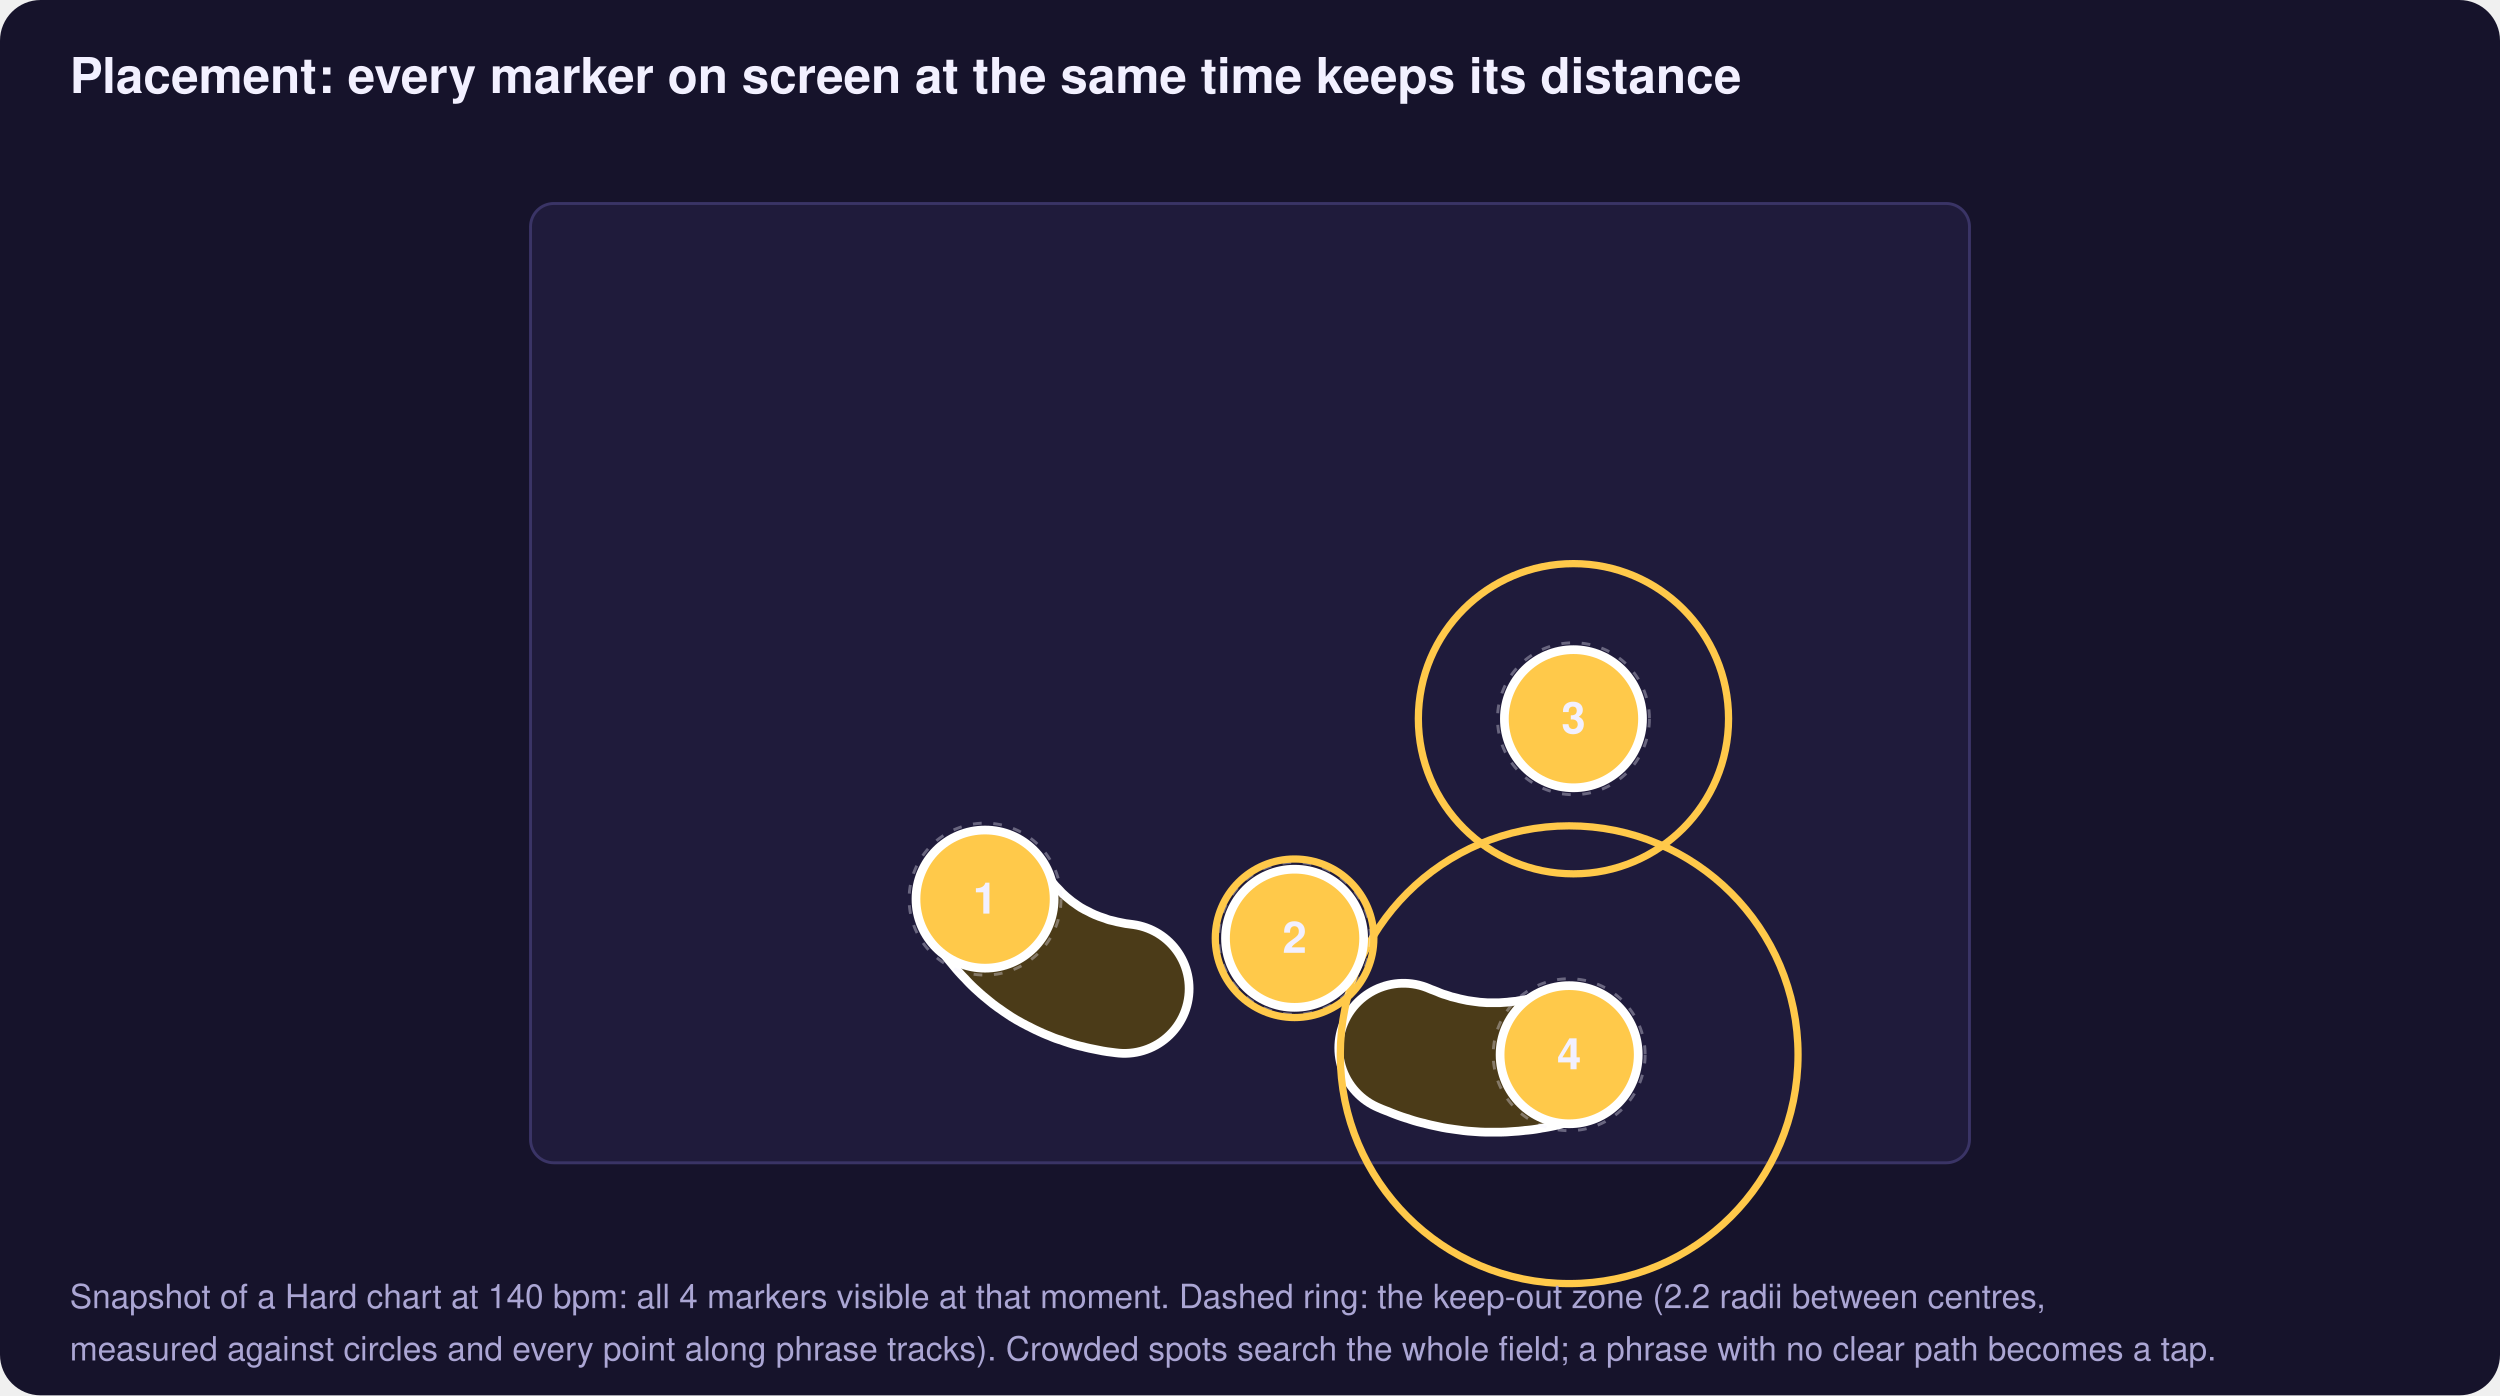
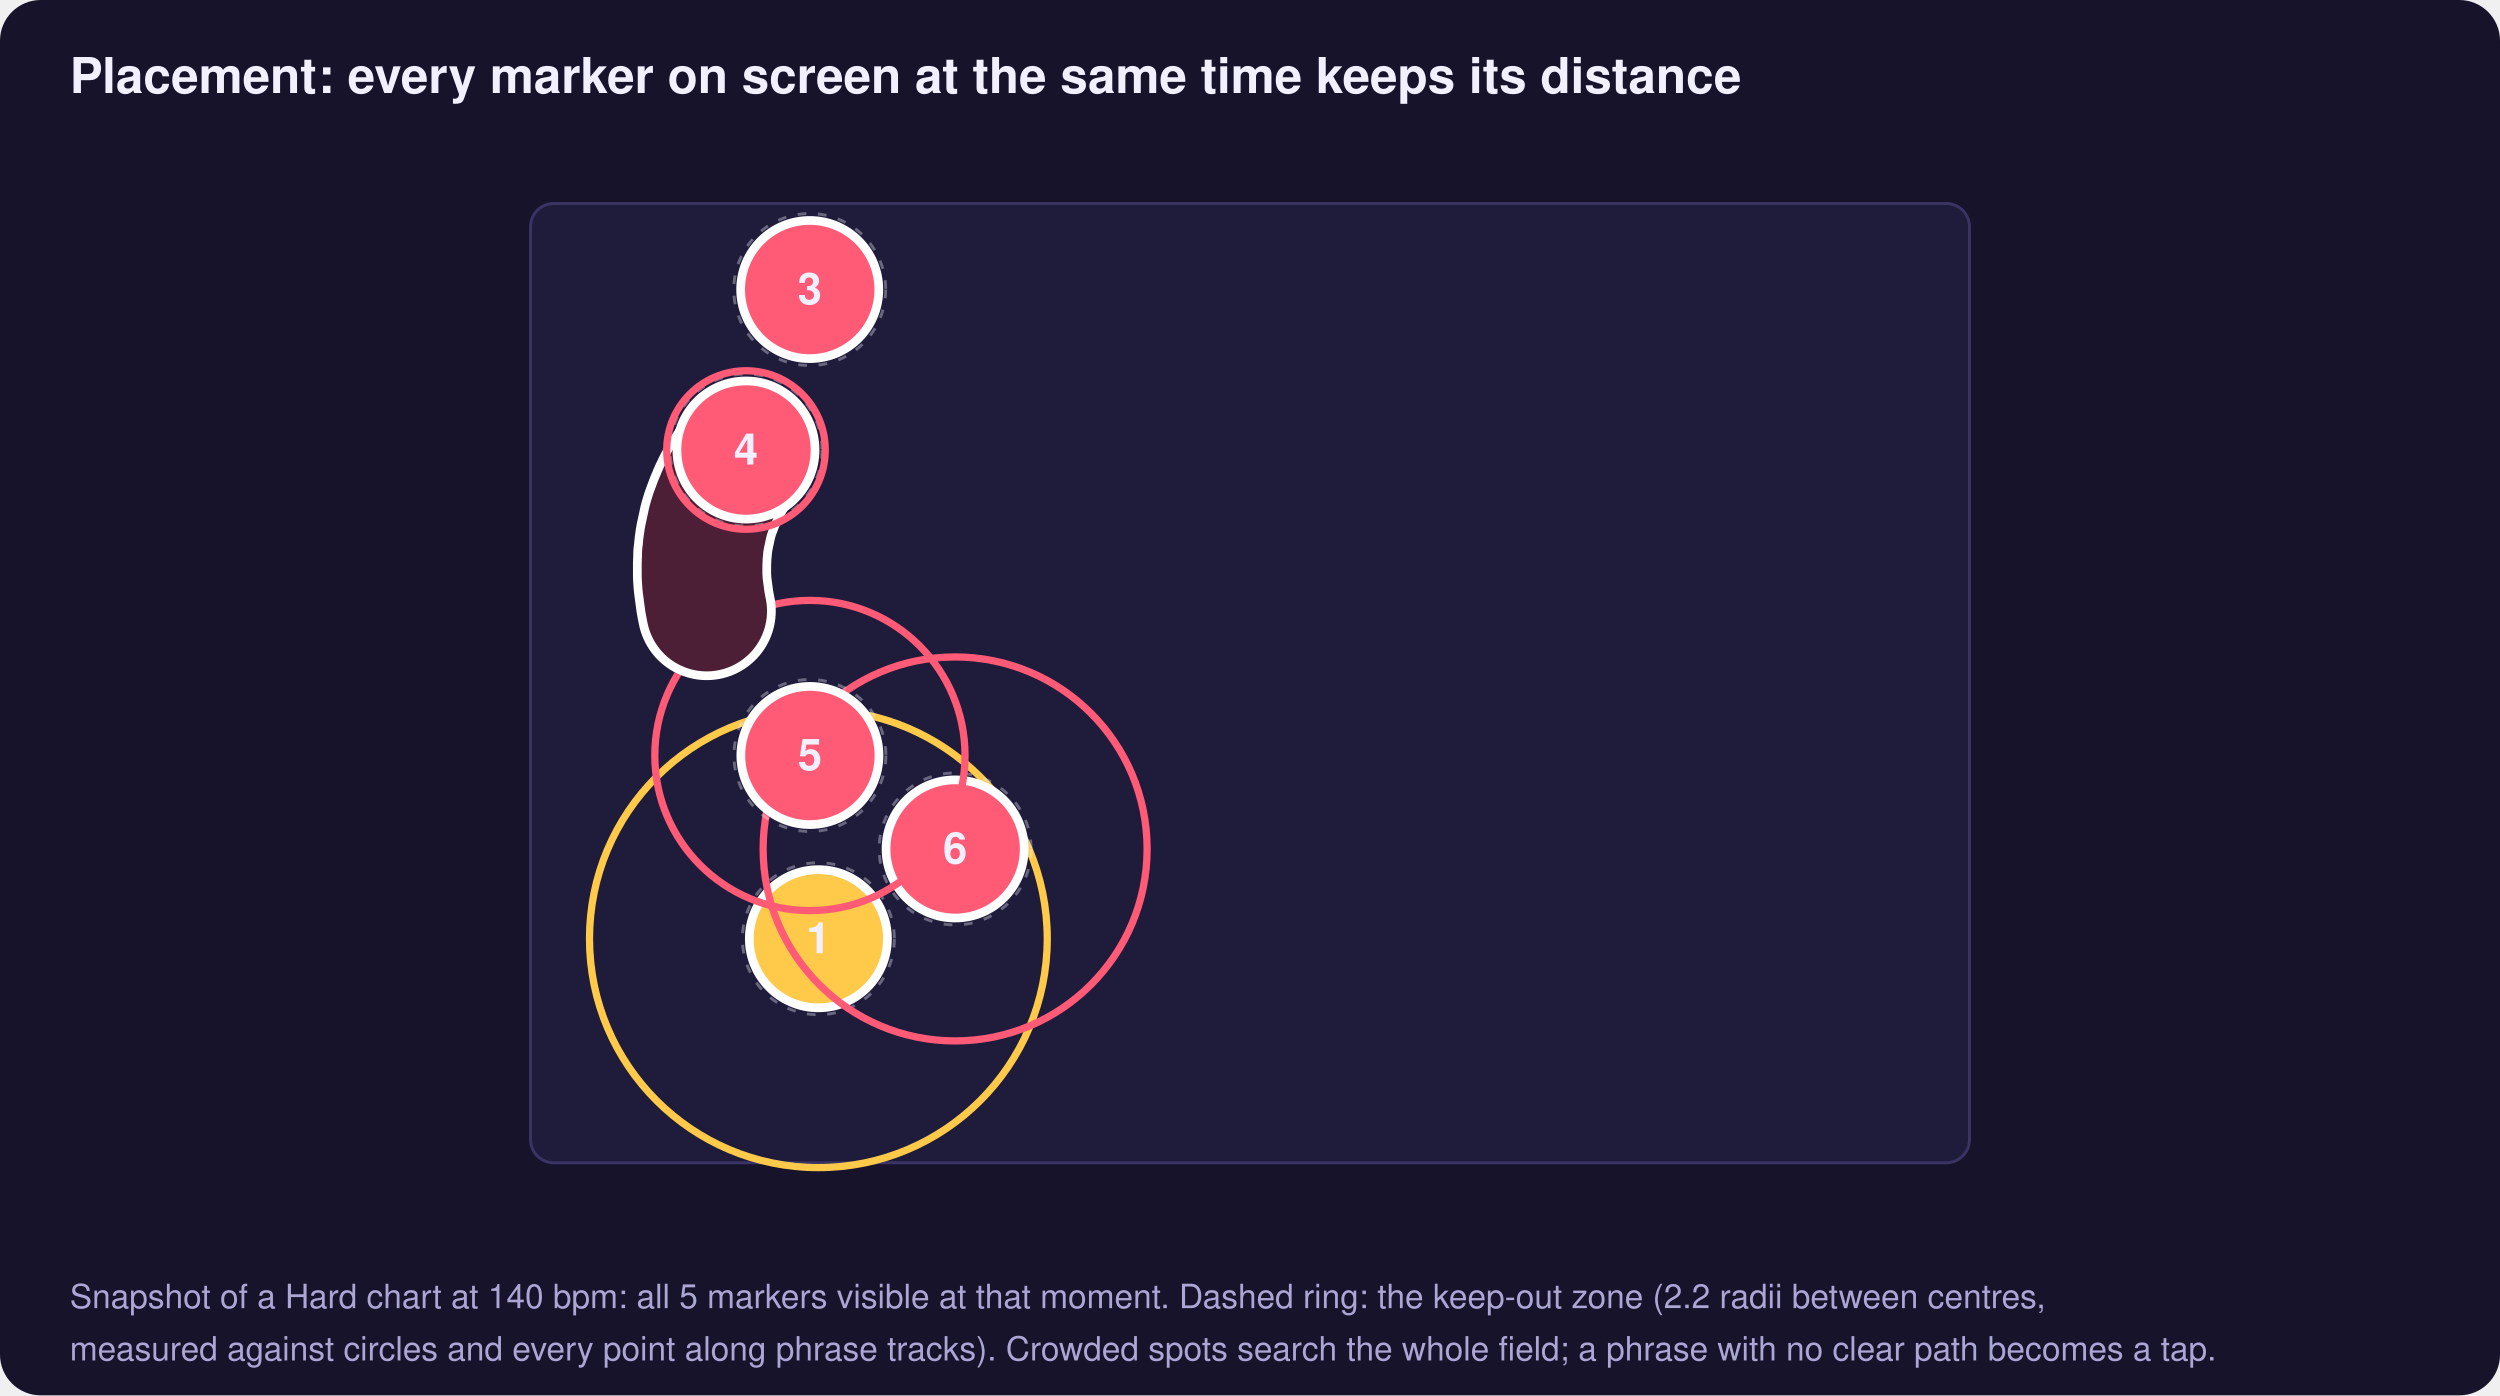
<svg xmlns="http://www.w3.org/2000/svg" viewBox="0 0 860 480" width="860" height="480">
  <rect width="860" height="480" rx="14" fill="#16132b" />
  <text x="24" y="32" font-family="Helvetica, Arial, sans-serif" font-size="17" fill="#f2f0ff" text-anchor="start" font-weight="700">Placement: every marker on screen at the same time keeps its distance</text>
  <rect x="182.5" y="70" width="495" height="330" rx="8" fill="#1f1b3b" stroke="#3a3466" />
-   <path d="M539.8 362.8 L538.3 363.3 L536.9 363.8 L535.4 364.2 L533.9 364.6 L532.5 364.9 L531.0 365.3 L529.6 365.6 L528.1 365.9 L526.7 366.1 L525.2 366.4 L523.8 366.6 L522.3 366.7 L520.9 366.9 L519.4 367.0 L518.0 367.1 L516.6 367.2 L515.1 367.2 L513.7 367.2 L512.3 367.2 L510.8 367.2 L509.4 367.1 L508.0 367.0 L506.6 366.9 L505.2 366.7 L503.7 366.5 L502.3 366.3 L500.9 366.1 L499.5 365.8 L498.1 365.5 L496.7 365.2 L495.3 364.8 L493.9 364.5 L492.5 364.1 L491.1 363.6 L489.7 363.2 L488.3 362.7 L487.0 362.2 L485.6 361.6 L484.2 361.1 L482.8 360.5" fill="none" stroke="#fff" stroke-width="47.52" stroke-linecap="round" stroke-linejoin="round" />
-   <path d="M539.8 362.8 L538.3 363.3 L536.9 363.8 L535.4 364.2 L533.9 364.6 L532.5 364.9 L531.0 365.3 L529.6 365.6 L528.1 365.9 L526.7 366.1 L525.2 366.4 L523.8 366.6 L522.3 366.7 L520.9 366.9 L519.4 367.0 L518.0 367.1 L516.6 367.2 L515.1 367.2 L513.7 367.2 L512.3 367.2 L510.8 367.2 L509.4 367.1 L508.0 367.0 L506.6 366.9 L505.2 366.7 L503.7 366.5 L502.3 366.3 L500.9 366.1 L499.5 365.8 L498.1 365.5 L496.7 365.2 L495.3 364.8 L493.9 364.5 L492.5 364.1 L491.1 363.6 L489.7 363.2 L488.3 362.7 L487.0 362.2 L485.6 361.6 L484.2 361.1 L482.8 360.5" fill="none" stroke="#4b3b18" stroke-width="41.52" stroke-linecap="round" stroke-linejoin="round" />
-   <circle cx="539.793" cy="362.82" r="26.136" fill="none" stroke="#f2f0ff" stroke-opacity="0.35" stroke-dasharray="3 4" />
-   <circle cx="539.793" cy="362.82" r="23.76" fill="#ffc94a" stroke="#fff" stroke-width="3" />
-   <text x="539.793" y="367.82" font-family="Helvetica, Arial, sans-serif" font-size="15" fill="#f2f0ff" text-anchor="middle" font-weight="700">4</text>
-   <circle cx="539.793" cy="362.82" r="78.733" fill="none" stroke="#ffc94a" stroke-width="2.5" />
-   <circle cx="541.271" cy="247.24" r="26.136" fill="none" stroke="#f2f0ff" stroke-opacity="0.35" stroke-dasharray="3 4" />
-   <circle cx="541.271" cy="247.24" r="23.76" fill="#ffc94a" stroke="#fff" stroke-width="3" />
-   <text x="541.271" y="252.24" font-family="Helvetica, Arial, sans-serif" font-size="15" fill="#f2f0ff" text-anchor="middle" font-weight="700">3</text>
-   <circle cx="541.271" cy="247.24" r="53.355" fill="none" stroke="#ffc94a" stroke-width="2.5" />
-   <circle cx="445.333" cy="322.767" r="26.136" fill="none" stroke="#f2f0ff" stroke-opacity="0.35" stroke-dasharray="3 4" />
-   <circle cx="445.333" cy="322.767" r="23.76" fill="#ffc94a" stroke="#fff" stroke-width="3" />
-   <text x="445.333" y="327.767" font-family="Helvetica, Arial, sans-serif" font-size="15" fill="#f2f0ff" text-anchor="middle" font-weight="700">2</text>
-   <circle cx="445.333" cy="322.767" r="27.271" fill="none" stroke="#ffc94a" stroke-width="2.5" />
-   <path d="M338.9 309.3 L339.7 310.6 L340.6 311.9 L341.4 313.2 L342.3 314.5 L343.2 315.7 L344.2 316.9 L345.1 318.0 L346.1 319.2 L347.1 320.3 L348.1 321.3 L349.1 322.4 L350.1 323.4 L351.2 324.4 L352.3 325.4 L353.4 326.3 L354.5 327.2 L355.6 328.1 L356.8 328.9 L357.9 329.7 L359.1 330.5 L360.3 331.3 L361.6 332.0 L362.8 332.7 L364.1 333.3 L365.4 334.0 L366.7 334.6 L368.0 335.2 L369.3 335.7 L370.7 336.3 L372.1 336.7 L373.4 337.2 L374.9 337.7 L376.3 338.1 L377.7 338.4 L379.2 338.8 L380.7 339.1 L382.2 339.4 L383.7 339.7 L385.3 339.9 L386.8 340.1" fill="none" stroke="#fff" stroke-width="47.52" stroke-linecap="round" stroke-linejoin="round" />
-   <path d="M338.9 309.3 L339.7 310.6 L340.6 311.9 L341.4 313.2 L342.3 314.5 L343.2 315.7 L344.2 316.9 L345.1 318.0 L346.1 319.2 L347.1 320.3 L348.1 321.3 L349.1 322.4 L350.1 323.4 L351.2 324.4 L352.3 325.4 L353.4 326.3 L354.5 327.2 L355.6 328.1 L356.8 328.9 L357.9 329.7 L359.1 330.5 L360.3 331.3 L361.6 332.0 L362.8 332.7 L364.1 333.3 L365.4 334.0 L366.7 334.6 L368.0 335.2 L369.3 335.7 L370.7 336.3 L372.1 336.7 L373.4 337.2 L374.9 337.7 L376.3 338.1 L377.7 338.4 L379.2 338.8 L380.7 339.1 L382.2 339.4 L383.7 339.7 L385.3 339.9 L386.8 340.1" fill="none" stroke="#4b3b18" stroke-width="41.52" stroke-linecap="round" stroke-linejoin="round" />
-   <circle cx="338.86" cy="309.29" r="26.136" fill="none" stroke="#f2f0ff" stroke-opacity="0.35" stroke-dasharray="3 4" />
-   <circle cx="338.86" cy="309.29" r="23.76" fill="#ffc94a" stroke="#fff" stroke-width="3" />
-   <text x="338.86" y="314.29" font-family="Helvetica, Arial, sans-serif" font-size="15" fill="#f2f0ff" text-anchor="middle" font-weight="700">1</text>
-   <text x="24" y="450" font-family="Helvetica, Arial, sans-serif" font-size="11.5" fill="#aba6d4" text-anchor="start">Snapshot of a Hard chart at 140 bpm: all 4 markers visible at that moment. Dashed ring: the keep-out zone (2.2 radii between centres,</text>
+   <circle cx="281.522" cy="322.924" r="26.136" fill="none" stroke="#f2f0ff" stroke-opacity="0.35" stroke-dasharray="3 4" />
+   <circle cx="281.522" cy="322.924" r="23.76" fill="#ffc94a" stroke="#fff" stroke-width="3" />
+   <text x="281.522" y="327.924" font-family="Helvetica, Arial, sans-serif" font-size="15" fill="#f2f0ff" text-anchor="middle" font-weight="700">1</text>
+   <circle cx="281.522" cy="322.924" r="78.733" fill="none" stroke="#ffc94a" stroke-width="2.5" />
+   <circle cx="328.561" cy="292.036" r="26.136" fill="none" stroke="#f2f0ff" stroke-opacity="0.35" stroke-dasharray="3 4" />
+   <circle cx="328.561" cy="292.036" r="23.76" fill="#ff5a76" stroke="#fff" stroke-width="3" />
+   <text x="328.561" y="297.036" font-family="Helvetica, Arial, sans-serif" font-size="15" fill="#f2f0ff" text-anchor="middle" font-weight="700">6</text>
+   <circle cx="328.561" cy="292.036" r="66.044" fill="none" stroke="#ff5a76" stroke-width="2.5" />
+   <circle cx="278.611" cy="259.889" r="26.136" fill="none" stroke="#f2f0ff" stroke-opacity="0.35" stroke-dasharray="3 4" />
+   <circle cx="278.611" cy="259.889" r="23.76" fill="#ff5a76" stroke="#fff" stroke-width="3" />
+   <text x="278.611" y="264.889" font-family="Helvetica, Arial, sans-serif" font-size="15" fill="#f2f0ff" text-anchor="middle" font-weight="700">5</text>
+   <circle cx="278.611" cy="259.889" r="53.355" fill="none" stroke="#ff5a76" stroke-width="2.5" />
+   <path d="M256.6 154.8 L255.6 156.0 L254.7 157.3 L253.8 158.5 L252.9 159.8 L252.0 161.0 L251.2 162.3 L250.4 163.6 L249.6 164.8 L248.9 166.1 L248.2 167.4 L247.6 168.7 L246.9 170.1 L246.4 171.4 L245.8 172.7 L245.3 174.1 L244.8 175.4 L244.3 176.8 L243.9 178.1 L243.5 179.5 L243.2 180.9 L242.9 182.3 L242.6 183.7 L242.3 185.1 L242.1 186.5 L241.9 187.9 L241.8 189.3 L241.6 190.8 L241.6 192.2 L241.5 193.7 L241.5 195.1 L241.5 196.6 L241.5 198.1 L241.6 199.6 L241.7 201.1 L241.9 202.6 L242.1 204.1 L242.3 205.6 L242.5 207.1 L242.8 208.7 L243.1 210.2" fill="none" stroke="#fff" stroke-width="47.52" stroke-linecap="round" stroke-linejoin="round" />
+   <path d="M256.6 154.8 L255.6 156.0 L254.7 157.3 L253.8 158.5 L252.9 159.8 L252.0 161.0 L251.2 162.3 L250.4 163.6 L249.6 164.8 L248.9 166.1 L248.2 167.4 L247.6 168.7 L246.9 170.1 L246.4 171.4 L245.8 172.7 L245.3 174.1 L244.8 175.4 L244.3 176.8 L243.9 178.1 L243.5 179.5 L243.2 180.9 L242.9 182.3 L242.6 183.7 L242.3 185.1 L242.1 186.5 L241.9 187.9 L241.8 189.3 L241.6 190.8 L241.6 192.2 L241.5 193.7 L241.5 195.1 L241.5 196.6 L241.5 198.1 L241.6 199.6 L241.7 201.1 L241.9 202.6 L242.1 204.1 L242.3 205.6 L242.5 207.1 L242.8 208.7 L243.1 210.2" fill="none" stroke="#4c1f36" stroke-width="41.52" stroke-linecap="round" stroke-linejoin="round" />
+   <circle cx="256.62" cy="154.803" r="26.136" fill="none" stroke="#f2f0ff" stroke-opacity="0.35" stroke-dasharray="3 4" />
+   <circle cx="256.62" cy="154.803" r="23.76" fill="#ff5a76" stroke="#fff" stroke-width="3" />
+   <text x="256.62" y="159.803" font-family="Helvetica, Arial, sans-serif" font-size="15" fill="#f2f0ff" text-anchor="middle" font-weight="700">4</text>
+   <circle cx="256.62" cy="154.803" r="27.271" fill="none" stroke="#ff5a76" stroke-width="2.5" />
+   <circle cx="278.548" cy="99.599" r="26.136" fill="none" stroke="#f2f0ff" stroke-opacity="0.35" stroke-dasharray="3 4" />
+   <circle cx="278.548" cy="99.599" r="23.76" fill="#ff5a76" stroke="#fff" stroke-width="3" />
+   <text x="278.548" y="104.599" font-family="Helvetica, Arial, sans-serif" font-size="15" fill="#f2f0ff" text-anchor="middle" font-weight="700">3</text>
+   <text x="24" y="450" font-family="Helvetica, Arial, sans-serif" font-size="11.5" fill="#aba6d4" text-anchor="start">Snapshot of a Hard chart at 140 bpm: all 5 markers visible at that moment. Dashed ring: the keep-out zone (2.2 radii between centres,</text>
  <text x="24" y="468" font-family="Helvetica, Arial, sans-serif" font-size="11.5" fill="#aba6d4" text-anchor="start">measured against circles and every point along phrase tracks). Crowded spots search the whole field; a phrase with no clear path becomes a tap.</text>
</svg>
